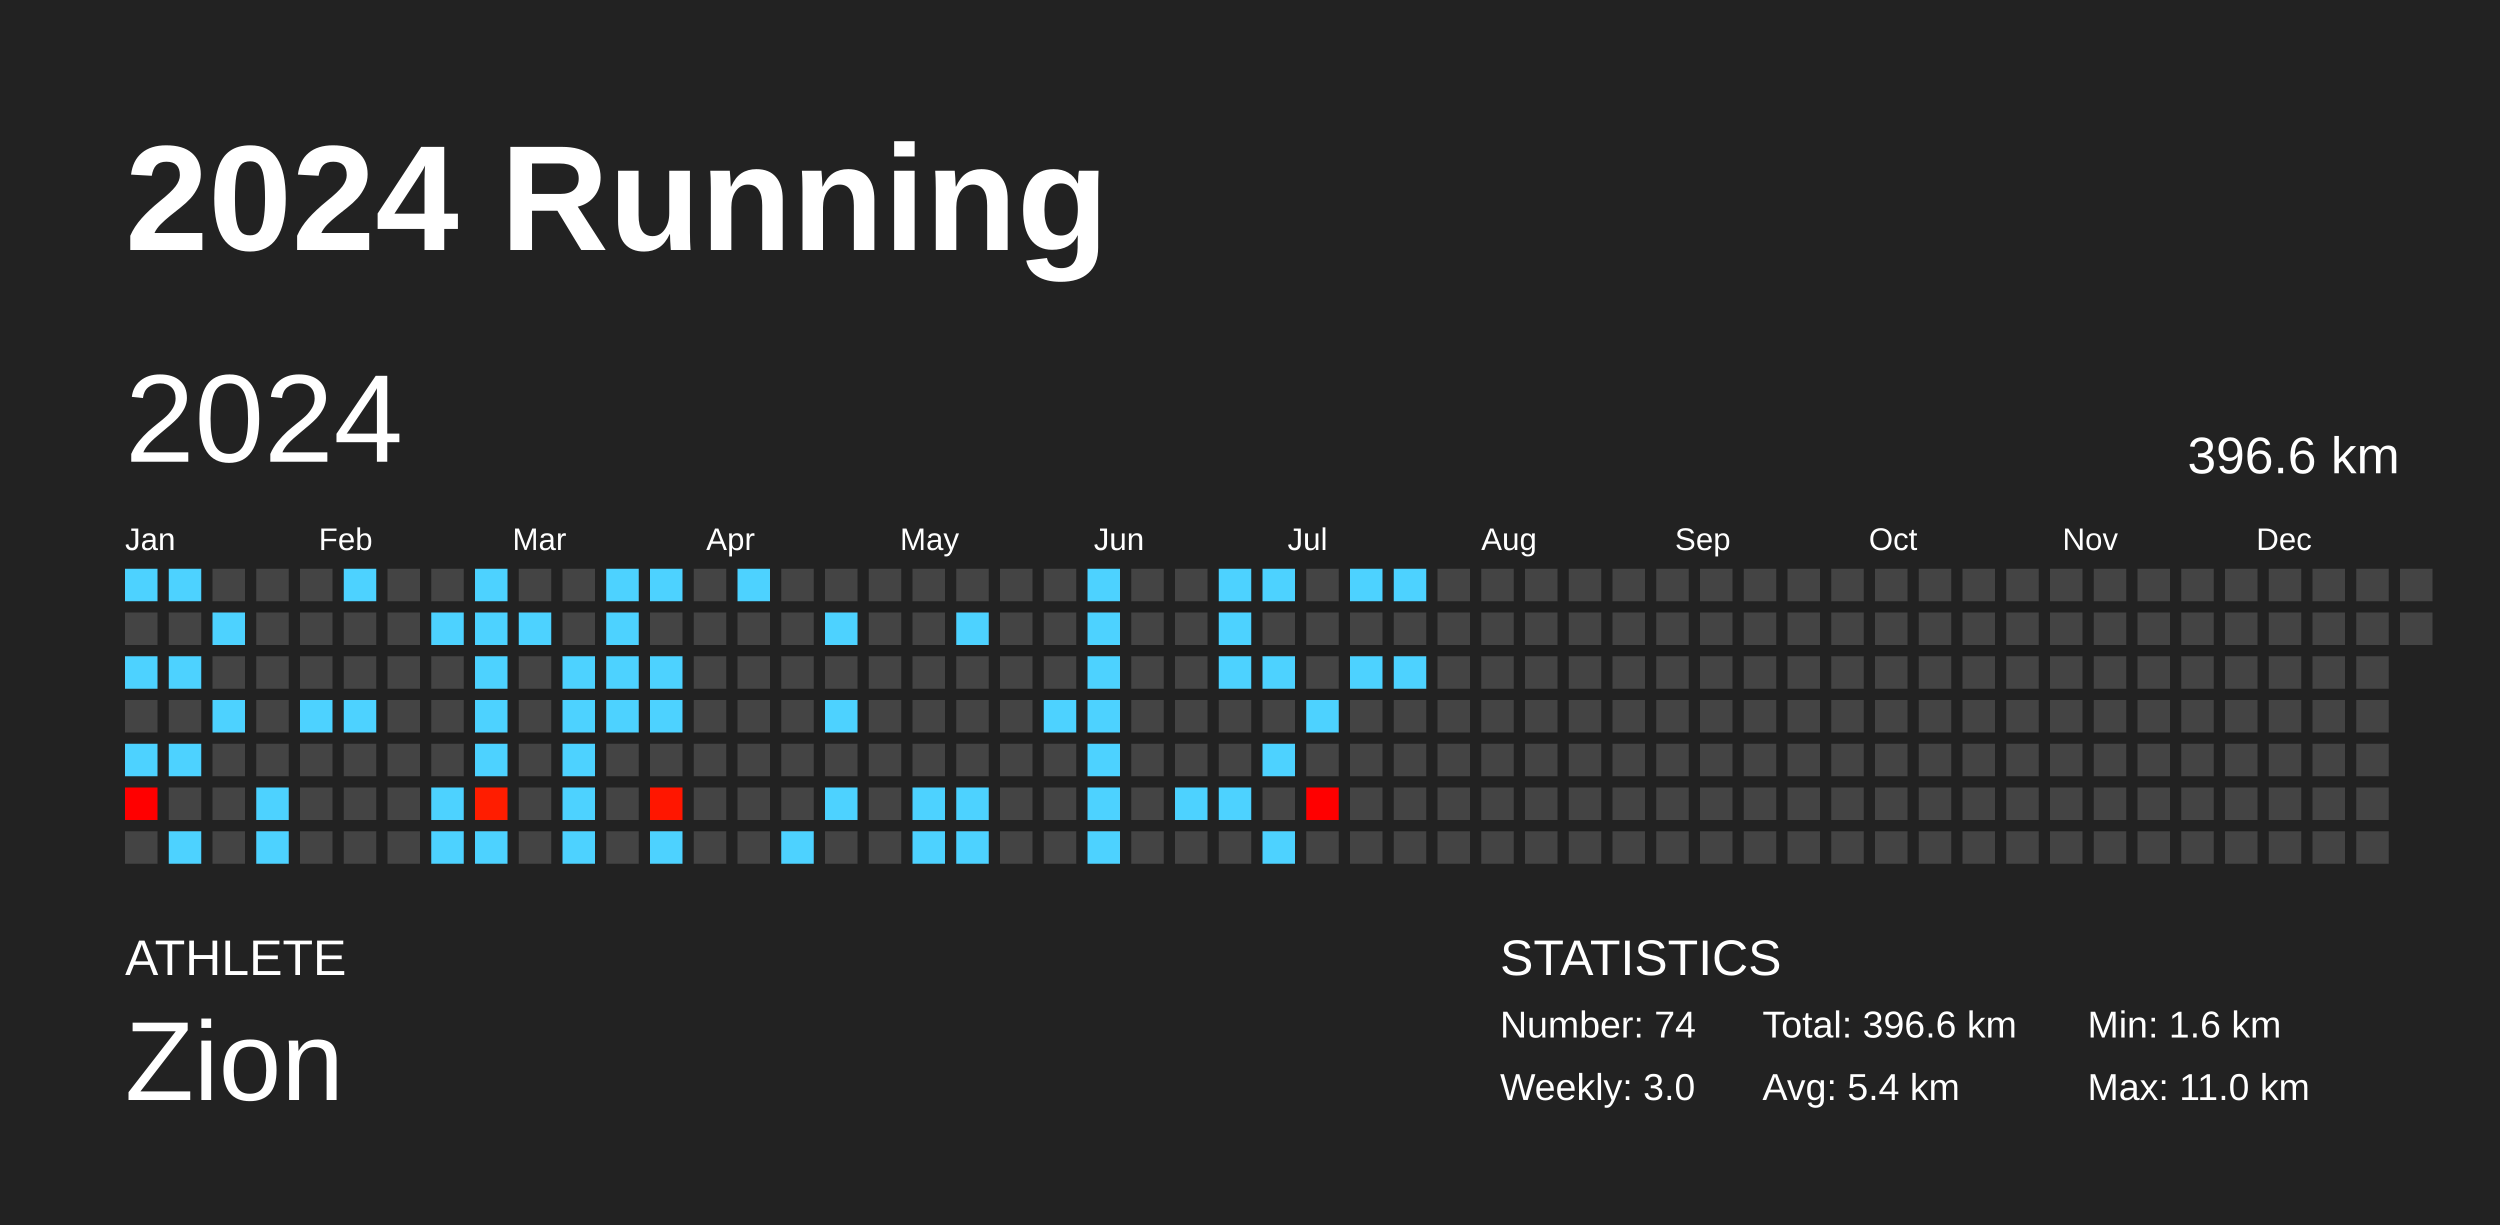
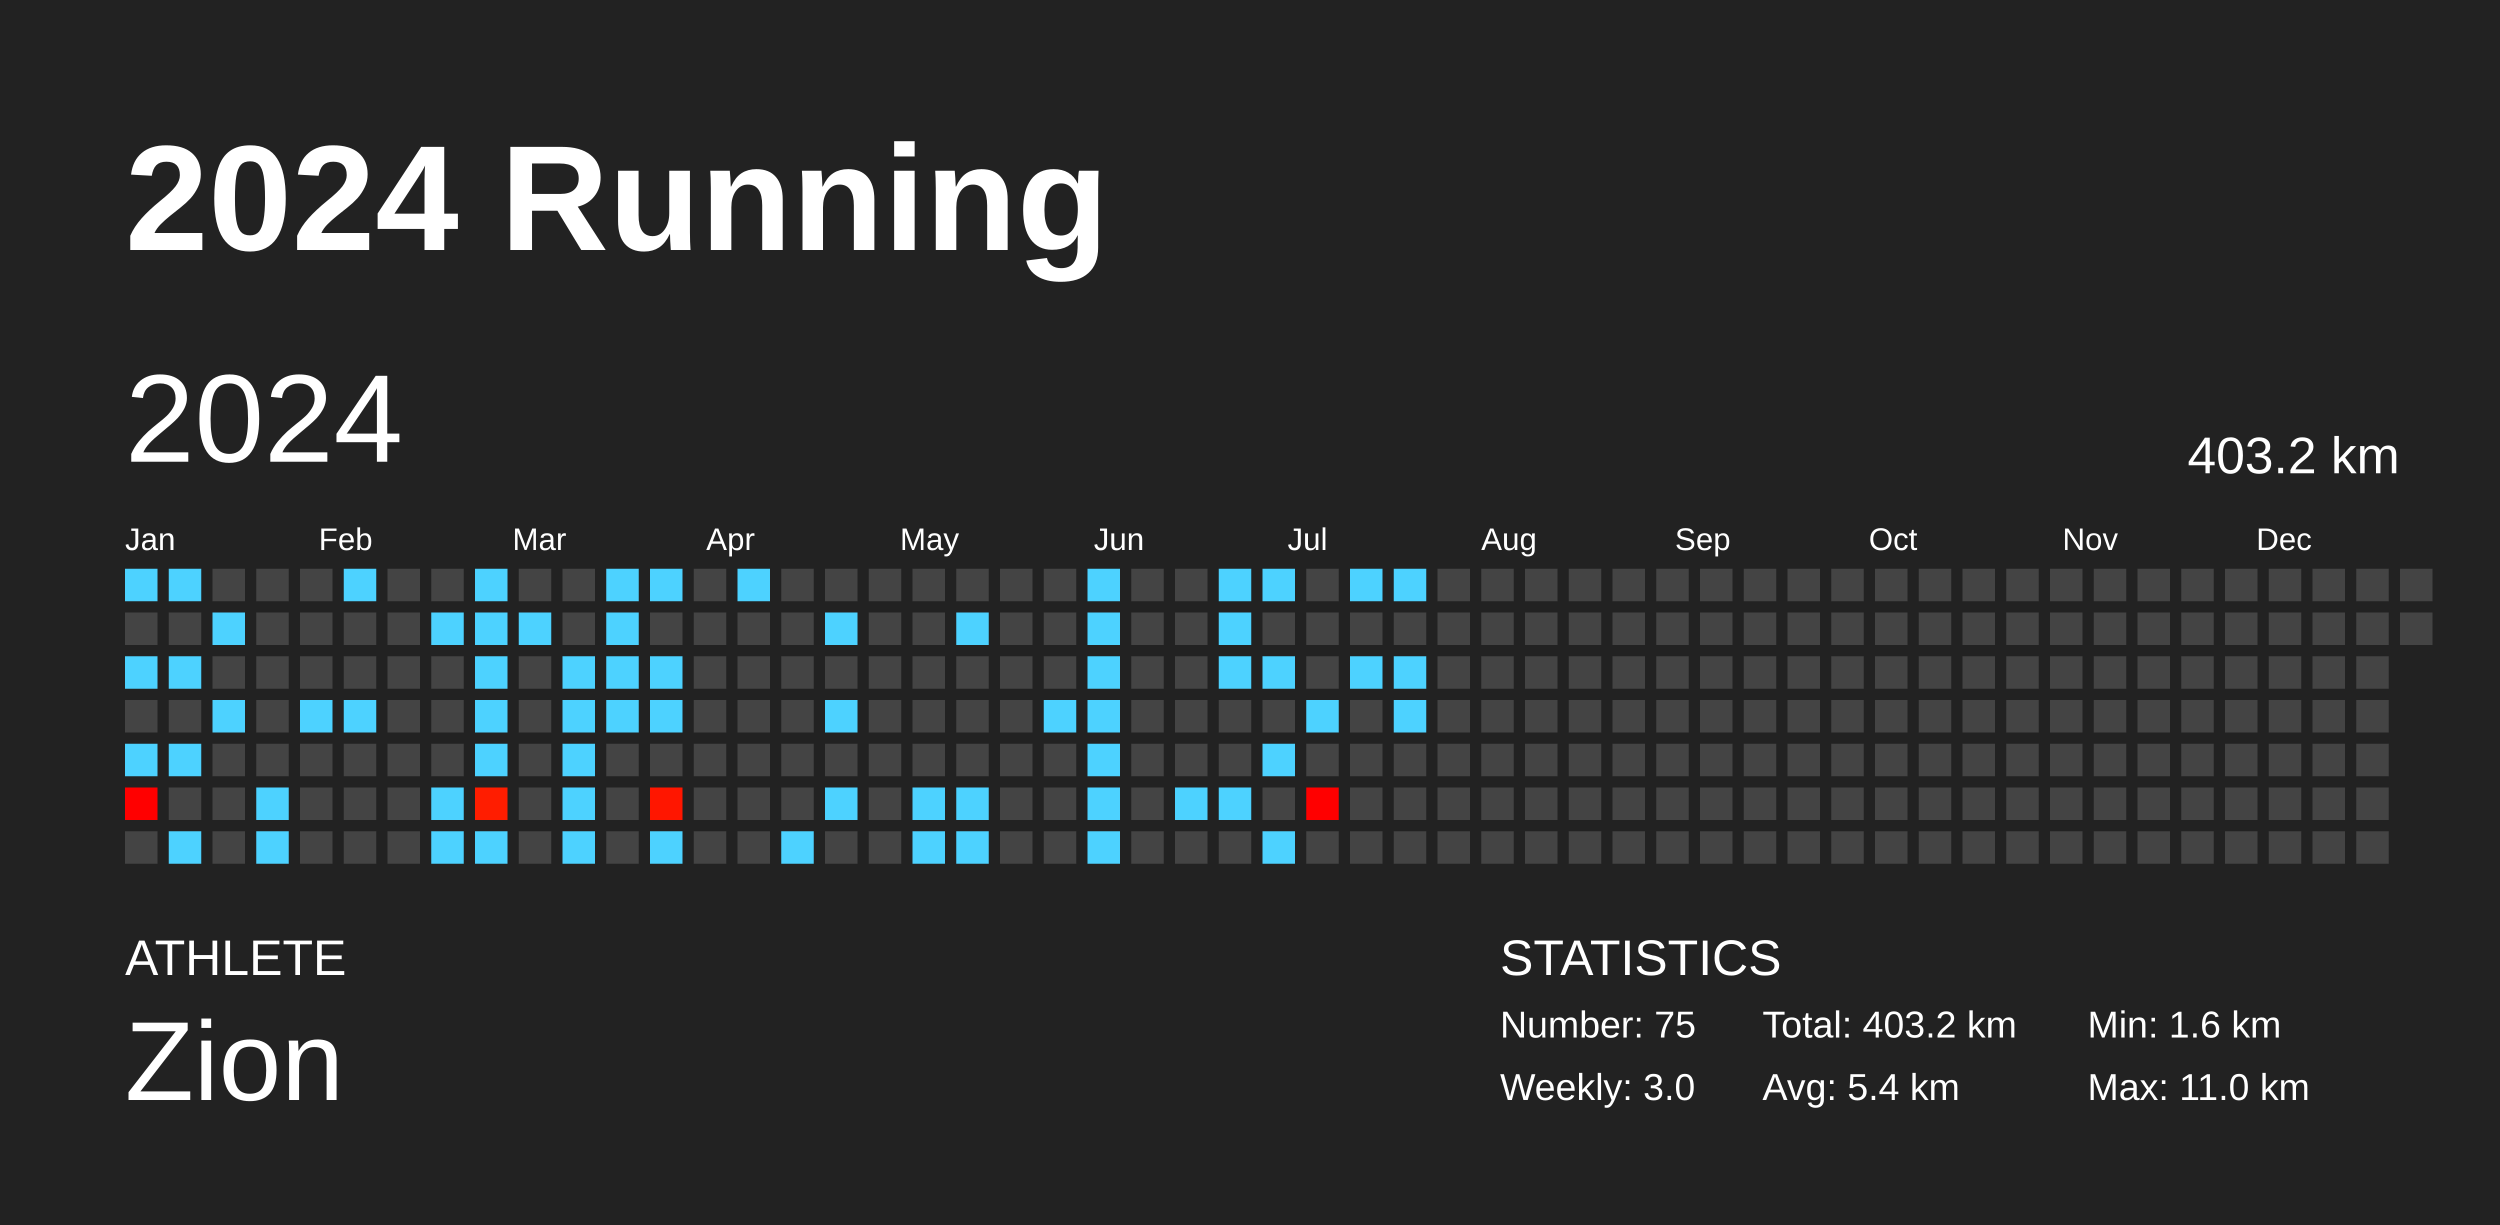
<svg xmlns="http://www.w3.org/2000/svg" baseProfile="full" height="98mm" version="1.1" viewBox="0,0,200,98" width="200mm">
  <defs />
  <rect fill="#222222" height="98" width="200" x="0" y="0" />
  <text fill="#FFFFFF" style="font-size:12px; font-family:Arial; font-weight:bold;" x="10" y="20">2024 Running</text>
  <text fill="#FFFFFF" style="font-size:4px; font-family:Arial" x="10" y="78">ATHLETE</text>
  <text fill="#FFFFFF" style="font-size:9px; font-family:Arial" x="10" y="88">Zion</text>
  <text fill="#FFFFFF" style="font-size:4px; font-family:Arial" x="120" y="78">STATISTICS</text>
-   <text fill="#FFFFFF" style="font-size:3px; font-family:Arial" x="120" y="83">Number: 74</text>
+   <text fill="#FFFFFF" style="font-size:3px; font-family:Arial" x="120" y="83">Number: 75</text>
  <text fill="#FFFFFF" style="font-size:3px; font-family:Arial" x="120" y="88">Weekly: 3.0</text>
-   <text fill="#FFFFFF" style="font-size:3px; font-family:Arial" x="141" y="83">Total: 396.6 km</text>
+   <text fill="#FFFFFF" style="font-size:3px; font-family:Arial" x="141" y="83">Total: 403.2 km</text>
  <text fill="#FFFFFF" style="font-size:3px; font-family:Arial" x="141" y="88">Avg: 5.4 km</text>
  <text fill="#FFFFFF" style="font-size:3px; font-family:Arial" x="167" y="83">Min: 1.6 km</text>
  <text fill="#FFFFFF" style="font-size:3px; font-family:Arial" x="167" y="88">Max: 11.0 km</text>
  <text dominant-baseline="hanging" fill="#FFFFFF" style="font-size:10.0px; font-family:Arial;" x="10" y="30">2024</text>
-   <text dominant-baseline="hanging" fill="#FFFFFF" style="font-size:4.125px; font-family:Arial;" x="175" y="35">396.6 km</text>
+   <text dominant-baseline="hanging" fill="#FFFFFF" style="font-size:4.125px; font-family:Arial;" x="175" y="35">403.2 km</text>
  <text fill="#FFFFFF" style="font-size:2.5px; font-family:Arial" x="10.0" y="44">Jan</text>
  <text fill="#FFFFFF" style="font-size:2.5px; font-family:Arial" x="25.5" y="44">Feb</text>
  <text fill="#FFFFFF" style="font-size:2.5px; font-family:Arial" x="41.0" y="44">Mar</text>
  <text fill="#FFFFFF" style="font-size:2.5px; font-family:Arial" x="56.5" y="44">Apr</text>
  <text fill="#FFFFFF" style="font-size:2.5px; font-family:Arial" x="72.0" y="44">May</text>
  <text fill="#FFFFFF" style="font-size:2.5px; font-family:Arial" x="87.5" y="44">Jun</text>
  <text fill="#FFFFFF" style="font-size:2.5px; font-family:Arial" x="103.0" y="44">Jul</text>
  <text fill="#FFFFFF" style="font-size:2.5px; font-family:Arial" x="118.5" y="44">Aug</text>
  <text fill="#FFFFFF" style="font-size:2.5px; font-family:Arial" x="134.0" y="44">Sep</text>
  <text fill="#FFFFFF" style="font-size:2.5px; font-family:Arial" x="149.5" y="44">Oct</text>
  <text fill="#FFFFFF" style="font-size:2.5px; font-family:Arial" x="165.0" y="44">Nov</text>
  <text fill="#FFFFFF" style="font-size:2.5px; font-family:Arial" x="180.5" y="44">Dec</text>
  <rect fill="#4dd2ff" height="2.6" width="2.6" x="10.0" y="45.5" />
  <rect fill="#444444" height="2.6" width="2.6" x="10.0" y="49.0" />
  <rect fill="#4dd2ff" height="2.6" width="2.6" x="10.0" y="52.5" />
  <rect fill="#444444" height="2.6" width="2.6" x="10.0" y="56.0" />
  <rect fill="#4dd2ff" height="2.6" width="2.6" x="10.0" y="59.5" />
  <rect fill="#ff0000" height="2.6" width="2.6" x="10.0" y="63.0" />
  <rect fill="#444444" height="2.6" width="2.6" x="10.0" y="66.5" />
  <rect fill="#4dd2ff" height="2.6" width="2.6" x="13.5" y="45.5" />
  <rect fill="#444444" height="2.6" width="2.6" x="13.5" y="49.0" />
  <rect fill="#4dd2ff" height="2.6" width="2.6" x="13.5" y="52.5" />
  <rect fill="#444444" height="2.6" width="2.6" x="13.5" y="56.0" />
  <rect fill="#4dd2ff" height="2.6" width="2.6" x="13.5" y="59.5" />
  <rect fill="#444444" height="2.6" width="2.6" x="13.5" y="63.0" />
  <rect fill="#4dd2ff" height="2.6" width="2.6" x="13.5" y="66.5" />
  <rect fill="#444444" height="2.6" width="2.6" x="17.0" y="45.5" />
  <rect fill="#4dd2ff" height="2.6" width="2.6" x="17.0" y="49.0" />
  <rect fill="#444444" height="2.6" width="2.6" x="17.0" y="52.5" />
  <rect fill="#4dd2ff" height="2.6" width="2.6" x="17.0" y="56.0" />
  <rect fill="#444444" height="2.6" width="2.6" x="17.0" y="59.5" />
  <rect fill="#444444" height="2.6" width="2.6" x="17.0" y="63.0" />
  <rect fill="#444444" height="2.6" width="2.6" x="17.0" y="66.5" />
  <rect fill="#444444" height="2.6" width="2.6" x="20.5" y="45.5" />
  <rect fill="#444444" height="2.6" width="2.6" x="20.5" y="49.0" />
  <rect fill="#444444" height="2.6" width="2.6" x="20.5" y="52.5" />
  <rect fill="#444444" height="2.6" width="2.6" x="20.5" y="56.0" />
  <rect fill="#444444" height="2.6" width="2.6" x="20.5" y="59.5" />
  <rect fill="#4dd2ff" height="2.6" width="2.6" x="20.5" y="63.0" />
  <rect fill="#4dd2ff" height="2.6" width="2.6" x="20.5" y="66.5" />
  <rect fill="#444444" height="2.6" width="2.6" x="24.0" y="45.5" />
  <rect fill="#444444" height="2.6" width="2.6" x="24.0" y="49.0" />
  <rect fill="#444444" height="2.6" width="2.6" x="24.0" y="52.5" />
  <rect fill="#4dd2ff" height="2.6" width="2.6" x="24.0" y="56.0" />
  <rect fill="#444444" height="2.6" width="2.6" x="24.0" y="59.5" />
  <rect fill="#444444" height="2.6" width="2.6" x="24.0" y="63.0" />
  <rect fill="#444444" height="2.6" width="2.6" x="24.0" y="66.5" />
  <rect fill="#4dd2ff" height="2.6" width="2.6" x="27.5" y="45.5" />
  <rect fill="#444444" height="2.6" width="2.6" x="27.5" y="49.0" />
  <rect fill="#444444" height="2.6" width="2.6" x="27.5" y="52.5" />
  <rect fill="#4dd2ff" height="2.6" width="2.6" x="27.5" y="56.0" />
  <rect fill="#444444" height="2.6" width="2.6" x="27.5" y="59.5" />
  <rect fill="#444444" height="2.6" width="2.6" x="27.5" y="63.0" />
  <rect fill="#444444" height="2.6" width="2.6" x="27.5" y="66.5" />
  <rect fill="#444444" height="2.6" width="2.6" x="31.0" y="45.5" />
  <rect fill="#444444" height="2.6" width="2.6" x="31.0" y="49.0" />
  <rect fill="#444444" height="2.6" width="2.6" x="31.0" y="52.5" />
  <rect fill="#444444" height="2.6" width="2.6" x="31.0" y="56.0" />
  <rect fill="#444444" height="2.6" width="2.6" x="31.0" y="59.5" />
  <rect fill="#444444" height="2.6" width="2.6" x="31.0" y="63.0" />
  <rect fill="#444444" height="2.6" width="2.6" x="31.0" y="66.5" />
  <rect fill="#444444" height="2.6" width="2.6" x="34.5" y="45.5" />
  <rect fill="#4dd2ff" height="2.6" width="2.6" x="34.5" y="49.0" />
  <rect fill="#444444" height="2.6" width="2.6" x="34.5" y="52.5" />
  <rect fill="#444444" height="2.6" width="2.6" x="34.5" y="56.0" />
  <rect fill="#444444" height="2.6" width="2.6" x="34.5" y="59.5" />
  <rect fill="#4dd2ff" height="2.6" width="2.6" x="34.5" y="63.0" />
  <rect fill="#4dd2ff" height="2.6" width="2.6" x="34.5" y="66.5" />
  <rect fill="#4dd2ff" height="2.6" width="2.6" x="38.0" y="45.5" />
  <rect fill="#4dd2ff" height="2.6" width="2.6" x="38.0" y="49.0" />
  <rect fill="#4dd2ff" height="2.6" width="2.6" x="38.0" y="52.5" />
  <rect fill="#4dd2ff" height="2.6" width="2.6" x="38.0" y="56.0" />
  <rect fill="#4dd2ff" height="2.6" width="2.6" x="38.0" y="59.5" />
  <rect fill="#ff1d00" height="2.6" width="2.6" x="38.0" y="63.0" />
  <rect fill="#4dd2ff" height="2.6" width="2.6" x="38.0" y="66.5" />
  <rect fill="#444444" height="2.6" width="2.6" x="41.5" y="45.5" />
  <rect fill="#4dd2ff" height="2.6" width="2.6" x="41.5" y="49.0" />
  <rect fill="#444444" height="2.6" width="2.6" x="41.5" y="52.5" />
  <rect fill="#444444" height="2.6" width="2.6" x="41.5" y="56.0" />
  <rect fill="#444444" height="2.6" width="2.6" x="41.5" y="59.5" />
  <rect fill="#444444" height="2.6" width="2.6" x="41.5" y="63.0" />
  <rect fill="#444444" height="2.6" width="2.6" x="41.5" y="66.5" />
  <rect fill="#444444" height="2.6" width="2.6" x="45.0" y="45.5" />
  <rect fill="#444444" height="2.6" width="2.6" x="45.0" y="49.0" />
  <rect fill="#4dd2ff" height="2.6" width="2.6" x="45.0" y="52.5" />
  <rect fill="#4dd2ff" height="2.6" width="2.6" x="45.0" y="56.0" />
  <rect fill="#4dd2ff" height="2.6" width="2.6" x="45.0" y="59.5" />
  <rect fill="#4dd2ff" height="2.6" width="2.6" x="45.0" y="63.0" />
  <rect fill="#4dd2ff" height="2.6" width="2.6" x="45.0" y="66.5" />
  <rect fill="#4dd2ff" height="2.6" width="2.6" x="48.5" y="45.5" />
  <rect fill="#4dd2ff" height="2.6" width="2.6" x="48.5" y="49.0" />
  <rect fill="#4dd2ff" height="2.6" width="2.6" x="48.5" y="52.5" />
  <rect fill="#4dd2ff" height="2.6" width="2.6" x="48.5" y="56.0" />
  <rect fill="#444444" height="2.6" width="2.6" x="48.5" y="59.5" />
  <rect fill="#444444" height="2.6" width="2.6" x="48.5" y="63.0" />
  <rect fill="#444444" height="2.6" width="2.6" x="48.5" y="66.5" />
  <rect fill="#4dd2ff" height="2.6" width="2.6" x="52.0" y="45.5" />
  <rect fill="#444444" height="2.6" width="2.6" x="52.0" y="49.0" />
  <rect fill="#4dd2ff" height="2.6" width="2.6" x="52.0" y="52.5" />
  <rect fill="#4dd2ff" height="2.6" width="2.6" x="52.0" y="56.0" />
  <rect fill="#444444" height="2.6" width="2.6" x="52.0" y="59.5" />
  <rect fill="#ff1600" height="2.6" width="2.6" x="52.0" y="63.0" />
  <rect fill="#4dd2ff" height="2.6" width="2.6" x="52.0" y="66.5" />
  <rect fill="#444444" height="2.6" width="2.6" x="55.5" y="45.5" />
  <rect fill="#444444" height="2.6" width="2.6" x="55.5" y="49.0" />
  <rect fill="#444444" height="2.6" width="2.6" x="55.5" y="52.5" />
  <rect fill="#444444" height="2.6" width="2.6" x="55.5" y="56.0" />
  <rect fill="#444444" height="2.6" width="2.6" x="55.5" y="59.5" />
  <rect fill="#444444" height="2.6" width="2.6" x="55.5" y="63.0" />
  <rect fill="#444444" height="2.6" width="2.6" x="55.5" y="66.5" />
  <rect fill="#4dd2ff" height="2.6" width="2.6" x="59.0" y="45.5" />
  <rect fill="#444444" height="2.6" width="2.6" x="59.0" y="49.0" />
  <rect fill="#444444" height="2.6" width="2.6" x="59.0" y="52.5" />
  <rect fill="#444444" height="2.6" width="2.6" x="59.0" y="56.0" />
  <rect fill="#444444" height="2.6" width="2.6" x="59.0" y="59.5" />
  <rect fill="#444444" height="2.6" width="2.6" x="59.0" y="63.0" />
  <rect fill="#444444" height="2.6" width="2.6" x="59.0" y="66.5" />
  <rect fill="#444444" height="2.6" width="2.6" x="62.5" y="45.5" />
  <rect fill="#444444" height="2.6" width="2.6" x="62.5" y="49.0" />
  <rect fill="#444444" height="2.6" width="2.6" x="62.5" y="52.5" />
  <rect fill="#444444" height="2.6" width="2.6" x="62.5" y="56.0" />
  <rect fill="#444444" height="2.6" width="2.6" x="62.5" y="59.5" />
  <rect fill="#444444" height="2.6" width="2.6" x="62.5" y="63.0" />
  <rect fill="#4dd2ff" height="2.6" width="2.6" x="62.5" y="66.5" />
  <rect fill="#444444" height="2.6" width="2.6" x="66.0" y="45.5" />
  <rect fill="#4dd2ff" height="2.6" width="2.6" x="66.0" y="49.0" />
  <rect fill="#444444" height="2.6" width="2.6" x="66.0" y="52.5" />
  <rect fill="#4dd2ff" height="2.6" width="2.6" x="66.0" y="56.0" />
  <rect fill="#444444" height="2.6" width="2.6" x="66.0" y="59.5" />
  <rect fill="#4dd2ff" height="2.6" width="2.6" x="66.0" y="63.0" />
  <rect fill="#444444" height="2.6" width="2.6" x="66.0" y="66.5" />
  <rect fill="#444444" height="2.6" width="2.6" x="69.5" y="45.5" />
  <rect fill="#444444" height="2.6" width="2.6" x="69.5" y="49.0" />
  <rect fill="#444444" height="2.6" width="2.6" x="69.5" y="52.5" />
  <rect fill="#444444" height="2.6" width="2.6" x="69.5" y="56.0" />
  <rect fill="#444444" height="2.6" width="2.6" x="69.5" y="59.5" />
  <rect fill="#444444" height="2.6" width="2.6" x="69.5" y="63.0" />
  <rect fill="#444444" height="2.6" width="2.6" x="69.5" y="66.5" />
  <rect fill="#444444" height="2.6" width="2.6" x="73.0" y="45.5" />
  <rect fill="#444444" height="2.6" width="2.6" x="73.0" y="49.0" />
  <rect fill="#444444" height="2.6" width="2.6" x="73.0" y="52.5" />
  <rect fill="#444444" height="2.6" width="2.6" x="73.0" y="56.0" />
  <rect fill="#444444" height="2.6" width="2.6" x="73.0" y="59.5" />
  <rect fill="#4dd2ff" height="2.6" width="2.6" x="73.0" y="63.0" />
  <rect fill="#4dd2ff" height="2.6" width="2.6" x="73.0" y="66.5" />
  <rect fill="#444444" height="2.6" width="2.6" x="76.5" y="45.5" />
  <rect fill="#4dd2ff" height="2.6" width="2.6" x="76.5" y="49.0" />
  <rect fill="#444444" height="2.6" width="2.6" x="76.5" y="52.5" />
  <rect fill="#444444" height="2.6" width="2.6" x="76.5" y="56.0" />
  <rect fill="#444444" height="2.6" width="2.6" x="76.5" y="59.5" />
  <rect fill="#4dd2ff" height="2.6" width="2.6" x="76.5" y="63.0" />
  <rect fill="#4dd2ff" height="2.6" width="2.6" x="76.5" y="66.5" />
  <rect fill="#444444" height="2.6" width="2.6" x="80.0" y="45.5" />
  <rect fill="#444444" height="2.6" width="2.6" x="80.0" y="49.0" />
  <rect fill="#444444" height="2.6" width="2.6" x="80.0" y="52.5" />
  <rect fill="#444444" height="2.6" width="2.6" x="80.0" y="56.0" />
  <rect fill="#444444" height="2.6" width="2.6" x="80.0" y="59.5" />
  <rect fill="#444444" height="2.6" width="2.6" x="80.0" y="63.0" />
  <rect fill="#444444" height="2.6" width="2.6" x="80.0" y="66.5" />
  <rect fill="#444444" height="2.6" width="2.6" x="83.5" y="45.5" />
  <rect fill="#444444" height="2.6" width="2.6" x="83.5" y="49.0" />
  <rect fill="#444444" height="2.6" width="2.6" x="83.5" y="52.5" />
  <rect fill="#4dd2ff" height="2.6" width="2.6" x="83.5" y="56.0" />
  <rect fill="#444444" height="2.6" width="2.6" x="83.5" y="59.5" />
  <rect fill="#444444" height="2.6" width="2.6" x="83.5" y="63.0" />
  <rect fill="#444444" height="2.6" width="2.6" x="83.5" y="66.5" />
  <rect fill="#4dd2ff" height="2.6" width="2.6" x="87.0" y="45.5" />
  <rect fill="#4dd2ff" height="2.6" width="2.6" x="87.0" y="49.0" />
  <rect fill="#4dd2ff" height="2.6" width="2.6" x="87.0" y="52.5" />
  <rect fill="#4dd2ff" height="2.6" width="2.6" x="87.0" y="56.0" />
  <rect fill="#4dd2ff" height="2.6" width="2.6" x="87.0" y="59.5" />
  <rect fill="#4dd2ff" height="2.6" width="2.6" x="87.0" y="63.0" />
  <rect fill="#4dd2ff" height="2.6" width="2.6" x="87.0" y="66.5" />
  <rect fill="#444444" height="2.6" width="2.6" x="90.5" y="45.5" />
  <rect fill="#444444" height="2.6" width="2.6" x="90.5" y="49.0" />
  <rect fill="#444444" height="2.6" width="2.6" x="90.5" y="52.5" />
  <rect fill="#444444" height="2.6" width="2.6" x="90.5" y="56.0" />
  <rect fill="#444444" height="2.6" width="2.6" x="90.5" y="59.5" />
  <rect fill="#444444" height="2.6" width="2.6" x="90.5" y="63.0" />
  <rect fill="#444444" height="2.6" width="2.6" x="90.5" y="66.5" />
  <rect fill="#444444" height="2.6" width="2.6" x="94.0" y="45.5" />
  <rect fill="#444444" height="2.6" width="2.6" x="94.0" y="49.0" />
  <rect fill="#444444" height="2.6" width="2.6" x="94.0" y="52.5" />
  <rect fill="#444444" height="2.6" width="2.6" x="94.0" y="56.0" />
  <rect fill="#444444" height="2.6" width="2.6" x="94.0" y="59.5" />
  <rect fill="#4dd2ff" height="2.6" width="2.6" x="94.0" y="63.0" />
  <rect fill="#444444" height="2.6" width="2.6" x="94.0" y="66.5" />
  <rect fill="#4dd2ff" height="2.6" width="2.6" x="97.5" y="45.5" />
  <rect fill="#4dd2ff" height="2.6" width="2.6" x="97.5" y="49.0" />
  <rect fill="#4dd2ff" height="2.6" width="2.6" x="97.5" y="52.5" />
  <rect fill="#444444" height="2.6" width="2.6" x="97.5" y="56.0" />
  <rect fill="#444444" height="2.6" width="2.6" x="97.5" y="59.5" />
  <rect fill="#4dd2ff" height="2.6" width="2.6" x="97.5" y="63.0" />
  <rect fill="#444444" height="2.6" width="2.6" x="97.5" y="66.5" />
  <rect fill="#4dd2ff" height="2.6" width="2.6" x="101.0" y="45.5" />
  <rect fill="#444444" height="2.6" width="2.6" x="101.0" y="49.0" />
  <rect fill="#4dd2ff" height="2.6" width="2.6" x="101.0" y="52.5" />
  <rect fill="#444444" height="2.6" width="2.6" x="101.0" y="56.0" />
  <rect fill="#4dd2ff" height="2.6" width="2.6" x="101.0" y="59.5" />
  <rect fill="#444444" height="2.6" width="2.6" x="101.0" y="63.0" />
  <rect fill="#4dd2ff" height="2.6" width="2.6" x="101.0" y="66.5" />
  <rect fill="#444444" height="2.6" width="2.6" x="104.5" y="45.5" />
  <rect fill="#444444" height="2.6" width="2.6" x="104.5" y="49.0" />
  <rect fill="#444444" height="2.6" width="2.6" x="104.5" y="52.5" />
  <rect fill="#4dd2ff" height="2.6" width="2.6" x="104.5" y="56.0" />
  <rect fill="#444444" height="2.6" width="2.6" x="104.5" y="59.5" />
  <rect fill="#ff0000" height="2.6" width="2.6" x="104.5" y="63.0" />
  <rect fill="#444444" height="2.6" width="2.6" x="104.5" y="66.5" />
  <rect fill="#4dd2ff" height="2.6" width="2.6" x="108.0" y="45.5" />
  <rect fill="#444444" height="2.6" width="2.6" x="108.0" y="49.0" />
  <rect fill="#4dd2ff" height="2.6" width="2.6" x="108.0" y="52.5" />
  <rect fill="#444444" height="2.6" width="2.6" x="108.0" y="56.0" />
  <rect fill="#444444" height="2.6" width="2.6" x="108.0" y="59.5" />
  <rect fill="#444444" height="2.6" width="2.6" x="108.0" y="63.0" />
  <rect fill="#444444" height="2.6" width="2.6" x="108.0" y="66.5" />
  <rect fill="#4dd2ff" height="2.6" width="2.6" x="111.5" y="45.5" />
  <rect fill="#444444" height="2.6" width="2.6" x="111.5" y="49.0" />
  <rect fill="#4dd2ff" height="2.6" width="2.6" x="111.5" y="52.5" />
-   <rect fill="#444444" height="2.6" width="2.6" x="111.5" y="56.0" />
+   <rect fill="#4dd2ff" height="2.6" width="2.6" x="111.5" y="56.0" />
  <rect fill="#444444" height="2.6" width="2.6" x="111.5" y="59.5" />
  <rect fill="#444444" height="2.6" width="2.6" x="111.5" y="63.0" />
  <rect fill="#444444" height="2.6" width="2.6" x="111.5" y="66.5" />
  <rect fill="#444444" height="2.6" width="2.6" x="115.0" y="45.5" />
  <rect fill="#444444" height="2.6" width="2.6" x="115.0" y="49.0" />
  <rect fill="#444444" height="2.6" width="2.6" x="115.0" y="52.5" />
  <rect fill="#444444" height="2.6" width="2.6" x="115.0" y="56.0" />
  <rect fill="#444444" height="2.6" width="2.6" x="115.0" y="59.5" />
  <rect fill="#444444" height="2.6" width="2.6" x="115.0" y="63.0" />
  <rect fill="#444444" height="2.6" width="2.6" x="115.0" y="66.5" />
  <rect fill="#444444" height="2.6" width="2.6" x="118.5" y="45.5" />
  <rect fill="#444444" height="2.6" width="2.6" x="118.5" y="49.0" />
  <rect fill="#444444" height="2.6" width="2.6" x="118.5" y="52.5" />
  <rect fill="#444444" height="2.6" width="2.6" x="118.5" y="56.0" />
  <rect fill="#444444" height="2.6" width="2.6" x="118.5" y="59.5" />
  <rect fill="#444444" height="2.6" width="2.6" x="118.5" y="63.0" />
  <rect fill="#444444" height="2.6" width="2.6" x="118.5" y="66.5" />
  <rect fill="#444444" height="2.6" width="2.6" x="122.0" y="45.5" />
  <rect fill="#444444" height="2.6" width="2.6" x="122.0" y="49.0" />
  <rect fill="#444444" height="2.6" width="2.6" x="122.0" y="52.5" />
  <rect fill="#444444" height="2.6" width="2.6" x="122.0" y="56.0" />
  <rect fill="#444444" height="2.6" width="2.6" x="122.0" y="59.5" />
  <rect fill="#444444" height="2.6" width="2.6" x="122.0" y="63.0" />
  <rect fill="#444444" height="2.6" width="2.6" x="122.0" y="66.5" />
  <rect fill="#444444" height="2.6" width="2.6" x="125.5" y="45.5" />
  <rect fill="#444444" height="2.6" width="2.6" x="125.5" y="49.0" />
  <rect fill="#444444" height="2.6" width="2.6" x="125.5" y="52.5" />
  <rect fill="#444444" height="2.6" width="2.6" x="125.5" y="56.0" />
  <rect fill="#444444" height="2.6" width="2.6" x="125.5" y="59.5" />
  <rect fill="#444444" height="2.6" width="2.6" x="125.5" y="63.0" />
  <rect fill="#444444" height="2.6" width="2.6" x="125.5" y="66.5" />
  <rect fill="#444444" height="2.6" width="2.6" x="129.0" y="45.5" />
  <rect fill="#444444" height="2.6" width="2.6" x="129.0" y="49.0" />
  <rect fill="#444444" height="2.6" width="2.6" x="129.0" y="52.5" />
  <rect fill="#444444" height="2.6" width="2.6" x="129.0" y="56.0" />
  <rect fill="#444444" height="2.6" width="2.6" x="129.0" y="59.5" />
  <rect fill="#444444" height="2.6" width="2.6" x="129.0" y="63.0" />
  <rect fill="#444444" height="2.6" width="2.6" x="129.0" y="66.5" />
  <rect fill="#444444" height="2.6" width="2.6" x="132.5" y="45.5" />
  <rect fill="#444444" height="2.6" width="2.6" x="132.5" y="49.0" />
  <rect fill="#444444" height="2.6" width="2.6" x="132.5" y="52.5" />
  <rect fill="#444444" height="2.6" width="2.6" x="132.5" y="56.0" />
  <rect fill="#444444" height="2.6" width="2.6" x="132.5" y="59.5" />
  <rect fill="#444444" height="2.6" width="2.6" x="132.5" y="63.0" />
  <rect fill="#444444" height="2.6" width="2.6" x="132.5" y="66.5" />
  <rect fill="#444444" height="2.6" width="2.6" x="136.0" y="45.5" />
  <rect fill="#444444" height="2.6" width="2.6" x="136.0" y="49.0" />
  <rect fill="#444444" height="2.6" width="2.6" x="136.0" y="52.5" />
  <rect fill="#444444" height="2.6" width="2.6" x="136.0" y="56.0" />
  <rect fill="#444444" height="2.6" width="2.6" x="136.0" y="59.5" />
  <rect fill="#444444" height="2.6" width="2.6" x="136.0" y="63.0" />
  <rect fill="#444444" height="2.6" width="2.6" x="136.0" y="66.5" />
  <rect fill="#444444" height="2.6" width="2.6" x="139.5" y="45.5" />
  <rect fill="#444444" height="2.6" width="2.6" x="139.5" y="49.0" />
  <rect fill="#444444" height="2.6" width="2.6" x="139.5" y="52.5" />
  <rect fill="#444444" height="2.6" width="2.6" x="139.5" y="56.0" />
  <rect fill="#444444" height="2.6" width="2.6" x="139.5" y="59.5" />
  <rect fill="#444444" height="2.6" width="2.6" x="139.5" y="63.0" />
  <rect fill="#444444" height="2.6" width="2.6" x="139.5" y="66.5" />
  <rect fill="#444444" height="2.6" width="2.6" x="143.0" y="45.5" />
  <rect fill="#444444" height="2.6" width="2.6" x="143.0" y="49.0" />
  <rect fill="#444444" height="2.6" width="2.6" x="143.0" y="52.5" />
  <rect fill="#444444" height="2.6" width="2.6" x="143.0" y="56.0" />
  <rect fill="#444444" height="2.6" width="2.6" x="143.0" y="59.5" />
  <rect fill="#444444" height="2.6" width="2.6" x="143.0" y="63.0" />
  <rect fill="#444444" height="2.6" width="2.6" x="143.0" y="66.5" />
  <rect fill="#444444" height="2.6" width="2.6" x="146.5" y="45.5" />
  <rect fill="#444444" height="2.6" width="2.6" x="146.5" y="49.0" />
  <rect fill="#444444" height="2.6" width="2.6" x="146.5" y="52.5" />
  <rect fill="#444444" height="2.6" width="2.6" x="146.5" y="56.0" />
  <rect fill="#444444" height="2.6" width="2.6" x="146.5" y="59.5" />
  <rect fill="#444444" height="2.6" width="2.6" x="146.5" y="63.0" />
  <rect fill="#444444" height="2.6" width="2.6" x="146.5" y="66.5" />
  <rect fill="#444444" height="2.6" width="2.6" x="150.0" y="45.5" />
  <rect fill="#444444" height="2.6" width="2.6" x="150.0" y="49.0" />
  <rect fill="#444444" height="2.6" width="2.6" x="150.0" y="52.5" />
  <rect fill="#444444" height="2.6" width="2.6" x="150.0" y="56.0" />
  <rect fill="#444444" height="2.6" width="2.6" x="150.0" y="59.5" />
  <rect fill="#444444" height="2.6" width="2.6" x="150.0" y="63.0" />
  <rect fill="#444444" height="2.6" width="2.6" x="150.0" y="66.5" />
  <rect fill="#444444" height="2.6" width="2.6" x="153.5" y="45.5" />
  <rect fill="#444444" height="2.6" width="2.6" x="153.5" y="49.0" />
  <rect fill="#444444" height="2.6" width="2.6" x="153.5" y="52.5" />
  <rect fill="#444444" height="2.6" width="2.6" x="153.5" y="56.0" />
  <rect fill="#444444" height="2.6" width="2.6" x="153.5" y="59.5" />
  <rect fill="#444444" height="2.6" width="2.6" x="153.5" y="63.0" />
  <rect fill="#444444" height="2.6" width="2.6" x="153.5" y="66.5" />
  <rect fill="#444444" height="2.6" width="2.6" x="157.0" y="45.5" />
  <rect fill="#444444" height="2.6" width="2.6" x="157.0" y="49.0" />
  <rect fill="#444444" height="2.6" width="2.6" x="157.0" y="52.5" />
  <rect fill="#444444" height="2.6" width="2.6" x="157.0" y="56.0" />
  <rect fill="#444444" height="2.6" width="2.6" x="157.0" y="59.5" />
  <rect fill="#444444" height="2.6" width="2.6" x="157.0" y="63.0" />
  <rect fill="#444444" height="2.6" width="2.6" x="157.0" y="66.5" />
  <rect fill="#444444" height="2.6" width="2.6" x="160.5" y="45.5" />
  <rect fill="#444444" height="2.6" width="2.6" x="160.5" y="49.0" />
  <rect fill="#444444" height="2.6" width="2.6" x="160.5" y="52.5" />
  <rect fill="#444444" height="2.6" width="2.6" x="160.5" y="56.0" />
  <rect fill="#444444" height="2.6" width="2.6" x="160.5" y="59.5" />
  <rect fill="#444444" height="2.6" width="2.6" x="160.5" y="63.0" />
  <rect fill="#444444" height="2.6" width="2.6" x="160.5" y="66.5" />
  <rect fill="#444444" height="2.6" width="2.6" x="164.0" y="45.5" />
  <rect fill="#444444" height="2.6" width="2.6" x="164.0" y="49.0" />
  <rect fill="#444444" height="2.6" width="2.6" x="164.0" y="52.5" />
  <rect fill="#444444" height="2.6" width="2.6" x="164.0" y="56.0" />
  <rect fill="#444444" height="2.6" width="2.6" x="164.0" y="59.5" />
  <rect fill="#444444" height="2.6" width="2.6" x="164.0" y="63.0" />
  <rect fill="#444444" height="2.6" width="2.6" x="164.0" y="66.5" />
  <rect fill="#444444" height="2.6" width="2.6" x="167.5" y="45.5" />
  <rect fill="#444444" height="2.6" width="2.6" x="167.5" y="49.0" />
  <rect fill="#444444" height="2.6" width="2.6" x="167.5" y="52.5" />
  <rect fill="#444444" height="2.6" width="2.6" x="167.5" y="56.0" />
  <rect fill="#444444" height="2.6" width="2.6" x="167.5" y="59.5" />
  <rect fill="#444444" height="2.6" width="2.6" x="167.5" y="63.0" />
  <rect fill="#444444" height="2.6" width="2.6" x="167.5" y="66.5" />
  <rect fill="#444444" height="2.6" width="2.6" x="171.0" y="45.5" />
  <rect fill="#444444" height="2.6" width="2.6" x="171.0" y="49.0" />
  <rect fill="#444444" height="2.6" width="2.6" x="171.0" y="52.5" />
  <rect fill="#444444" height="2.6" width="2.6" x="171.0" y="56.0" />
  <rect fill="#444444" height="2.6" width="2.6" x="171.0" y="59.5" />
  <rect fill="#444444" height="2.6" width="2.6" x="171.0" y="63.0" />
  <rect fill="#444444" height="2.6" width="2.6" x="171.0" y="66.5" />
  <rect fill="#444444" height="2.6" width="2.6" x="174.5" y="45.5" />
  <rect fill="#444444" height="2.6" width="2.6" x="174.5" y="49.0" />
  <rect fill="#444444" height="2.6" width="2.6" x="174.5" y="52.5" />
  <rect fill="#444444" height="2.6" width="2.6" x="174.5" y="56.0" />
  <rect fill="#444444" height="2.6" width="2.6" x="174.5" y="59.5" />
  <rect fill="#444444" height="2.6" width="2.6" x="174.5" y="63.0" />
  <rect fill="#444444" height="2.6" width="2.6" x="174.5" y="66.5" />
  <rect fill="#444444" height="2.6" width="2.6" x="178.0" y="45.5" />
  <rect fill="#444444" height="2.6" width="2.6" x="178.0" y="49.0" />
  <rect fill="#444444" height="2.6" width="2.6" x="178.0" y="52.5" />
  <rect fill="#444444" height="2.6" width="2.6" x="178.0" y="56.0" />
  <rect fill="#444444" height="2.6" width="2.6" x="178.0" y="59.5" />
  <rect fill="#444444" height="2.6" width="2.6" x="178.0" y="63.0" />
  <rect fill="#444444" height="2.6" width="2.6" x="178.0" y="66.5" />
  <rect fill="#444444" height="2.6" width="2.6" x="181.5" y="45.5" />
  <rect fill="#444444" height="2.6" width="2.6" x="181.5" y="49.0" />
  <rect fill="#444444" height="2.6" width="2.6" x="181.5" y="52.5" />
  <rect fill="#444444" height="2.6" width="2.6" x="181.5" y="56.0" />
  <rect fill="#444444" height="2.6" width="2.6" x="181.5" y="59.5" />
  <rect fill="#444444" height="2.6" width="2.6" x="181.5" y="63.0" />
  <rect fill="#444444" height="2.6" width="2.6" x="181.5" y="66.5" />
  <rect fill="#444444" height="2.6" width="2.6" x="185.0" y="45.5" />
  <rect fill="#444444" height="2.6" width="2.6" x="185.0" y="49.0" />
  <rect fill="#444444" height="2.6" width="2.6" x="185.0" y="52.5" />
  <rect fill="#444444" height="2.6" width="2.6" x="185.0" y="56.0" />
  <rect fill="#444444" height="2.6" width="2.6" x="185.0" y="59.5" />
  <rect fill="#444444" height="2.6" width="2.6" x="185.0" y="63.0" />
  <rect fill="#444444" height="2.6" width="2.6" x="185.0" y="66.5" />
  <rect fill="#444444" height="2.6" width="2.6" x="188.5" y="45.5" />
  <rect fill="#444444" height="2.6" width="2.6" x="188.5" y="49.0" />
  <rect fill="#444444" height="2.6" width="2.6" x="188.5" y="52.5" />
  <rect fill="#444444" height="2.6" width="2.6" x="188.5" y="56.0" />
  <rect fill="#444444" height="2.6" width="2.6" x="188.5" y="59.5" />
  <rect fill="#444444" height="2.6" width="2.6" x="188.5" y="63.0" />
  <rect fill="#444444" height="2.6" width="2.6" x="188.5" y="66.5" />
  <rect fill="#444444" height="2.6" width="2.6" x="192.0" y="45.5" />
  <rect fill="#444444" height="2.6" width="2.6" x="192.0" y="49.0" />
</svg>
